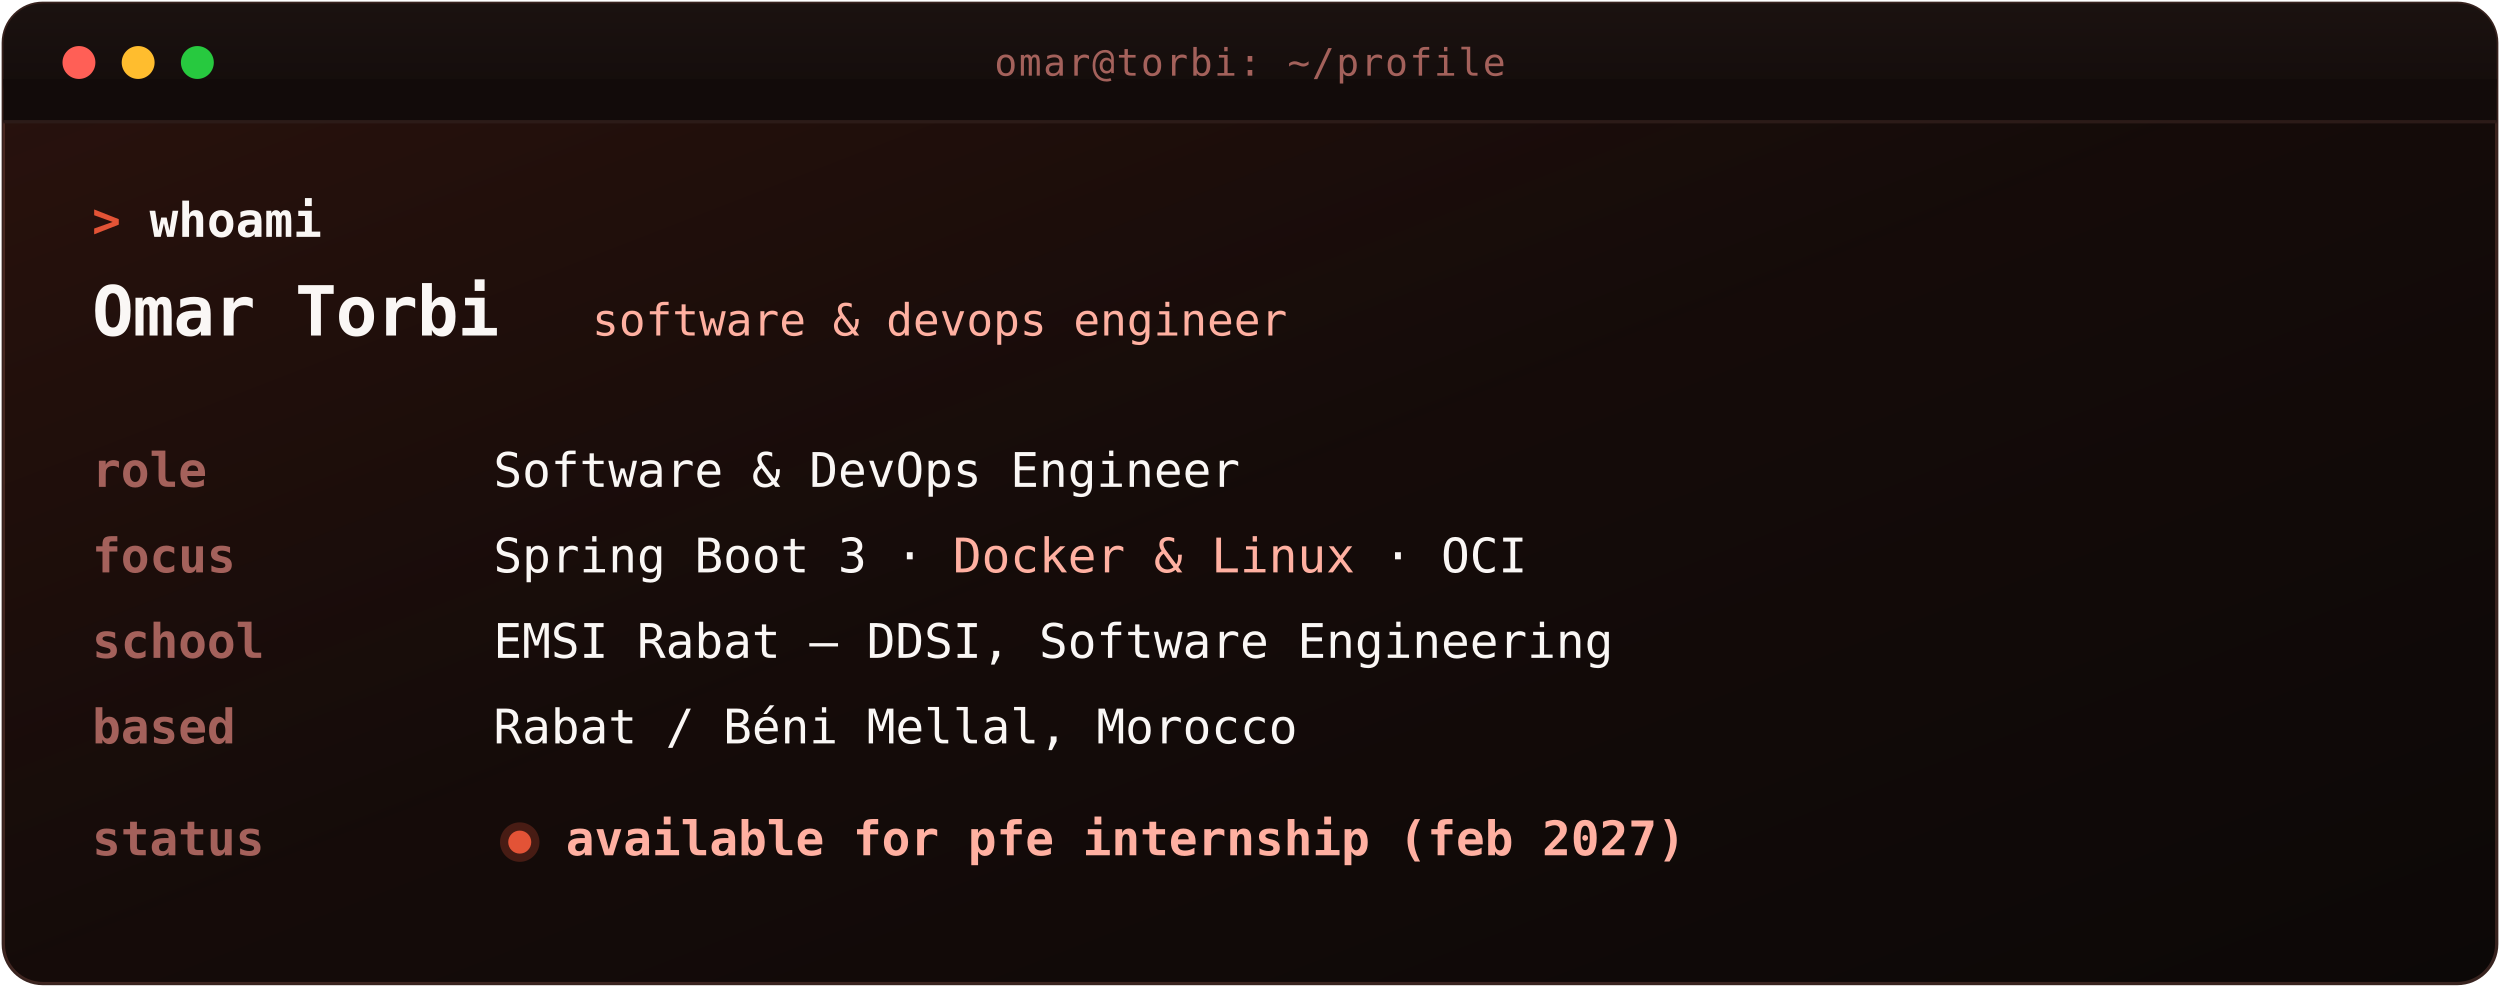
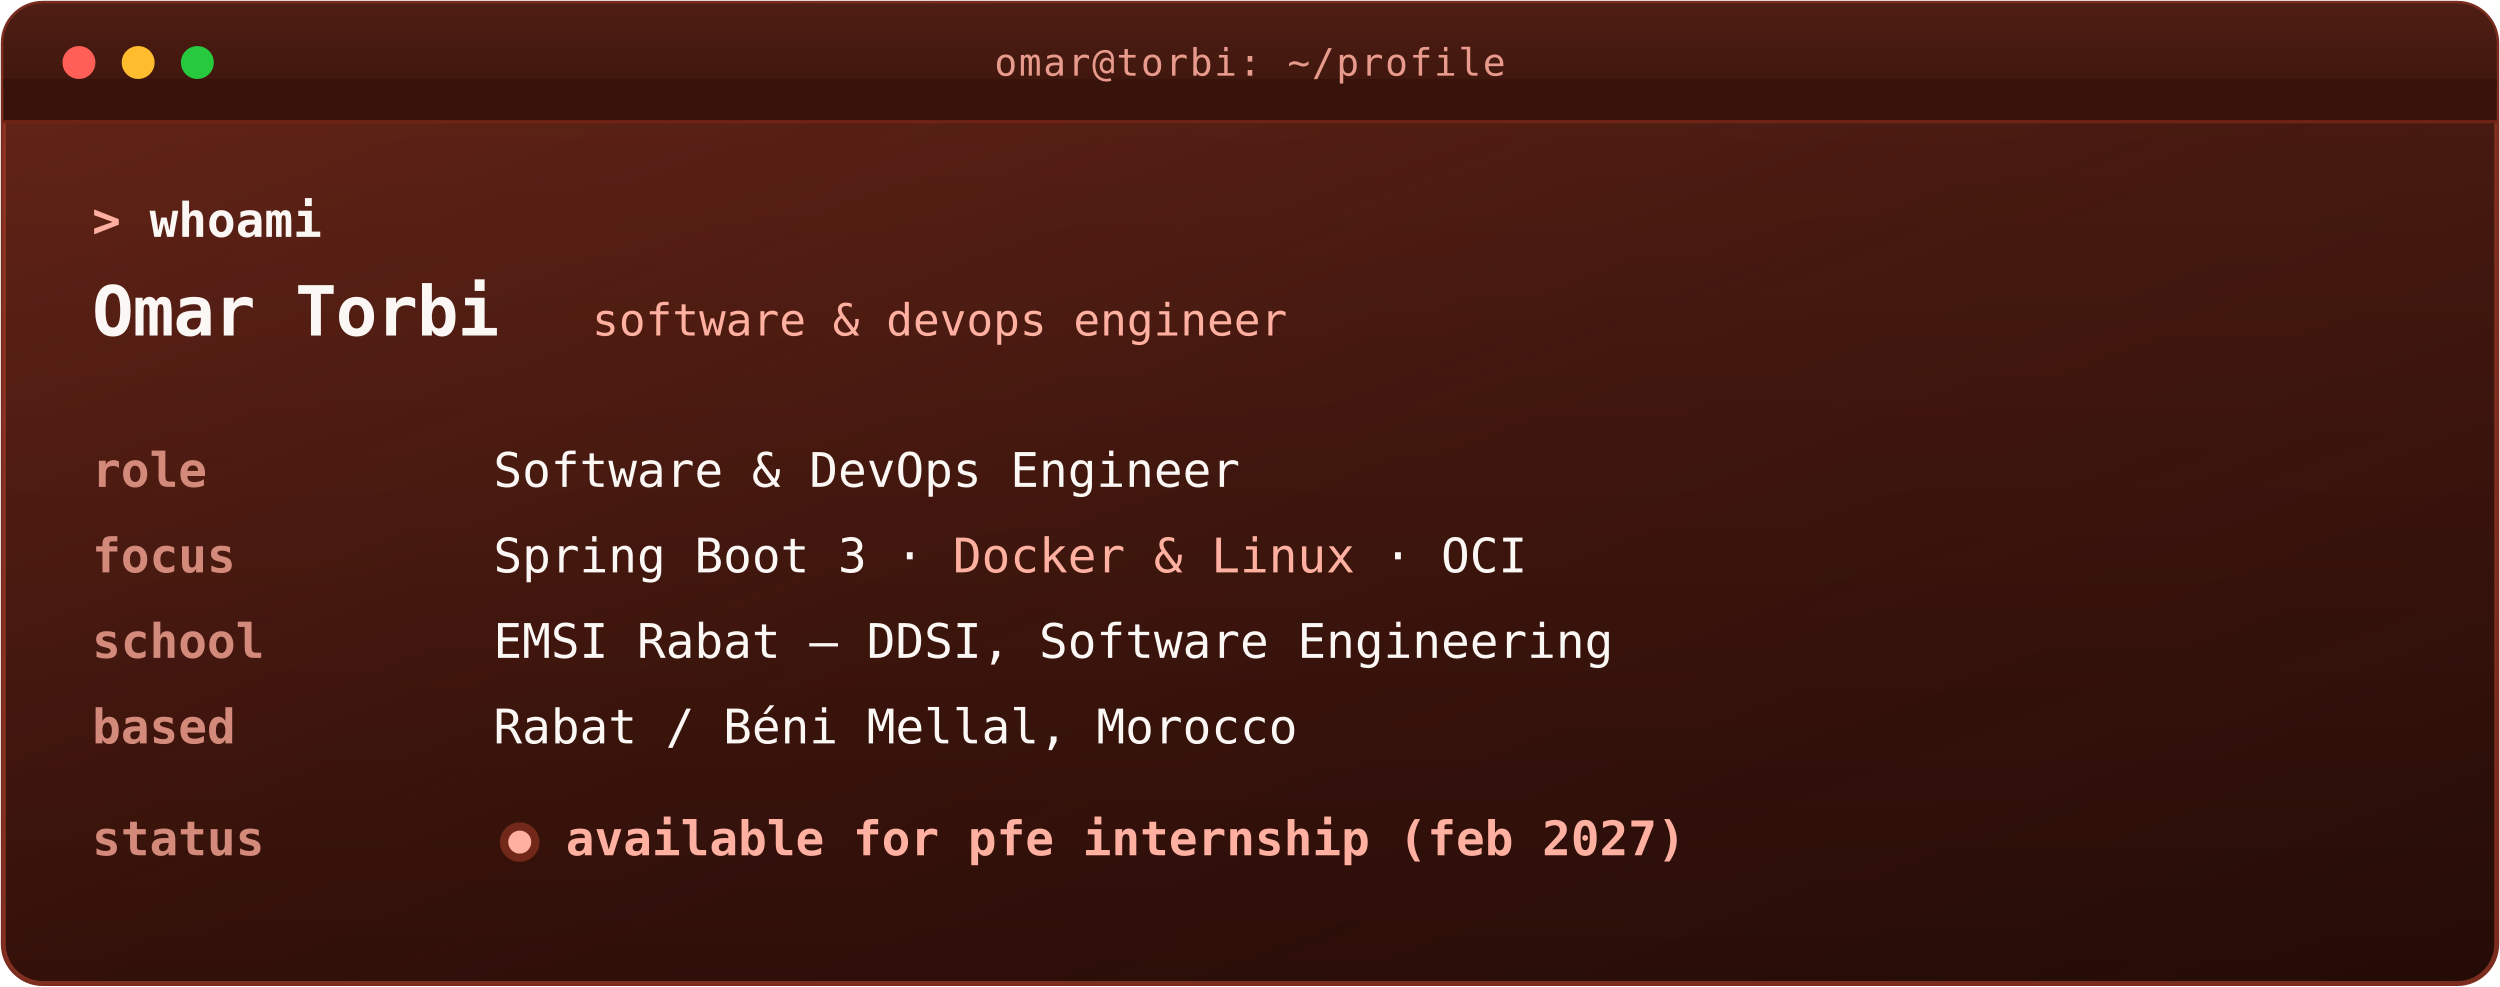
<svg xmlns="http://www.w3.org/2000/svg" viewBox="0 0 760 300" font-family="SFMono-Regular, Menlo, Monaco, Consolas, monospace">
  <defs>
+     <linearGradient id="terracottaCardBg" x1="0%" y1="0%" x2="0%" y2="100%">
+       <stop offset="0%" stop-color="#3D160E" />
+       <stop offset="100%" stop-color="#240B06" />
+     </linearGradient>
+     <linearGradient id="titlebarGrad" x1="0%" y1="0%" x2="0%" y2="100%">
+       <stop offset="0%" stop-color="#4F1E14" />
+       <stop offset="100%" stop-color="#38130B" />
+     </linearGradient>
    <linearGradient id="terracottaGlow" x1="0%" y1="0%" x2="100%" y2="100%">
-       <stop offset="0%" stop-color="#E35336" stop-opacity="0.14" />
-       <stop offset="50%" stop-color="#E35336" stop-opacity="0.04" />
+       <stop offset="0%" stop-color="#E35336" stop-opacity="0.25" />
+       <stop offset="50%" stop-color="#E35336" stop-opacity="0.08" />
      <stop offset="100%" stop-color="#E35336" stop-opacity="0.0" />
    </linearGradient>
-     <linearGradient id="titlebarGrad" x1="0%" y1="0%" x2="0%" y2="100%">
-       <stop offset="0%" stop-color="#1B1210" />
-       <stop offset="100%" stop-color="#120B0A" />
-     </linearGradient>
    <linearGradient id="accentLine" x1="0%" y1="0%" x2="100%" y2="0%">
-       <stop offset="0%" stop-color="#E35336" stop-opacity="0.8" />
-       <stop offset="50%" stop-color="#FFB0A1" stop-opacity="0.4" />
-       <stop offset="100%" stop-color="#E35336" stop-opacity="0.1" />
+       <stop offset="0%" stop-color="#E35336" stop-opacity="0.9" />
+       <stop offset="50%" stop-color="#FFB0A1" stop-opacity="0.5" />
+       <stop offset="100%" stop-color="#E35336" stop-opacity="0.15" />
    </linearGradient>
  </defs>
-   <rect x="1" y="1" width="758" height="298" rx="12" fill="#0C0807" stroke="#38231F" stroke-width="1" />
+   <rect x="1" y="1" width="758" height="298" rx="12" fill="url(#terracottaCardBg)" stroke="#7A2D1F" stroke-width="1.5" />
  <rect x="1" y="1" width="758" height="298" rx="12" fill="url(#terracottaGlow)" />
  <rect x="1" y="1" width="758" height="36" rx="12" fill="url(#titlebarGrad)" />
-   <rect x="1" y="24" width="758" height="13" fill="#120B0A" />
-   <line x1="1" y1="37" x2="759" y2="37" stroke="#2C1B18" stroke-width="1" />
+   <rect x="1" y="24" width="758" height="13" fill="#38130B" />
+   <line x1="1" y1="37" x2="759" y2="37" stroke="#6E2314" stroke-width="1" />
  <circle cx="24" cy="19" r="5" fill="#ff5f56" />
  <circle cx="42" cy="19" r="5" fill="#ffbd2e" />
  <circle cx="60" cy="19" r="5" fill="#27c93f" />
-   <text x="380" y="23" text-anchor="middle" fill="#A4615B" font-size="11.5" letter-spacing="0.5">omar@torbi: ~/profile</text>
+   <text x="380" y="23" text-anchor="middle" fill="#E89B8C" font-size="11.5" letter-spacing="0.5">omar@torbi: ~/profile</text>
  <g font-size="14.5">
-     <text x="28" y="72" fill="#E35336" font-weight="700">&gt; <tspan fill="#FAF7F5" font-weight="600">whoami</tspan>
+     <text x="28" y="72" fill="#FFB0A1" font-weight="700">&gt; <tspan fill="#FAF7F5" font-weight="600">whoami</tspan>
    </text>
    <text x="28" y="102" fill="#FAF7F5" font-size="21" font-weight="700" letter-spacing="-0.3">Omar Torbi</text>
    <text x="180" y="102" fill="#FFB0A1" font-size="13.5" font-weight="500">software &amp; devops engineer</text>
    <line x1="28" y1="120" x2="732" y2="120" stroke="url(#accentLine)" stroke-width="1" />
-     <text x="28" y="148" fill="#A4615B" font-weight="600">role</text>
+     <text x="28" y="148" fill="#D48A7B" font-weight="600">role</text>
    <text x="150" y="148" fill="#FAF7F5" font-weight="500">Software &amp; DevOps Engineer</text>
-     <text x="28" y="174" fill="#A4615B" font-weight="600">focus</text>
+     <text x="28" y="174" fill="#D48A7B" font-weight="600">focus</text>
    <text x="150" y="174" fill="#FAF7F5" font-weight="500">Spring Boot 3 · <tspan fill="#FFB0A1">Docker &amp; Linux</tspan> · OCI</text>
-     <text x="28" y="200" fill="#A4615B" font-weight="600">school</text>
+     <text x="28" y="200" fill="#D48A7B" font-weight="600">school</text>
    <text x="150" y="200" fill="#FAF7F5" font-weight="500">EMSI Rabat — DDSI, Software Engineering</text>
-     <text x="28" y="226" fill="#A4615B" font-weight="600">based</text>
+     <text x="28" y="226" fill="#D48A7B" font-weight="600">based</text>
    <text x="150" y="226" fill="#FAF7F5" font-weight="500">Rabat / Béni Mellal, Morocco</text>
-     <text x="28" y="260" fill="#A4615B" font-weight="600">status</text>
-     <circle cx="158" cy="256" r="6" fill="#E35336" fill-opacity="0.25" />
-     <circle cx="158" cy="256" r="3.5" fill="#E35336" />
+     <text x="28" y="260" fill="#D48A7B" font-weight="600">status</text>
+     <circle cx="158" cy="256" r="6" fill="#E35336" fill-opacity="0.35" />
+     <circle cx="158" cy="256" r="3.5" fill="#FFB0A1" />
    <text x="172" y="260" fill="#FFB0A1" font-weight="600">available for pfe internship (feb 2027)</text>
  </g>
</svg>
